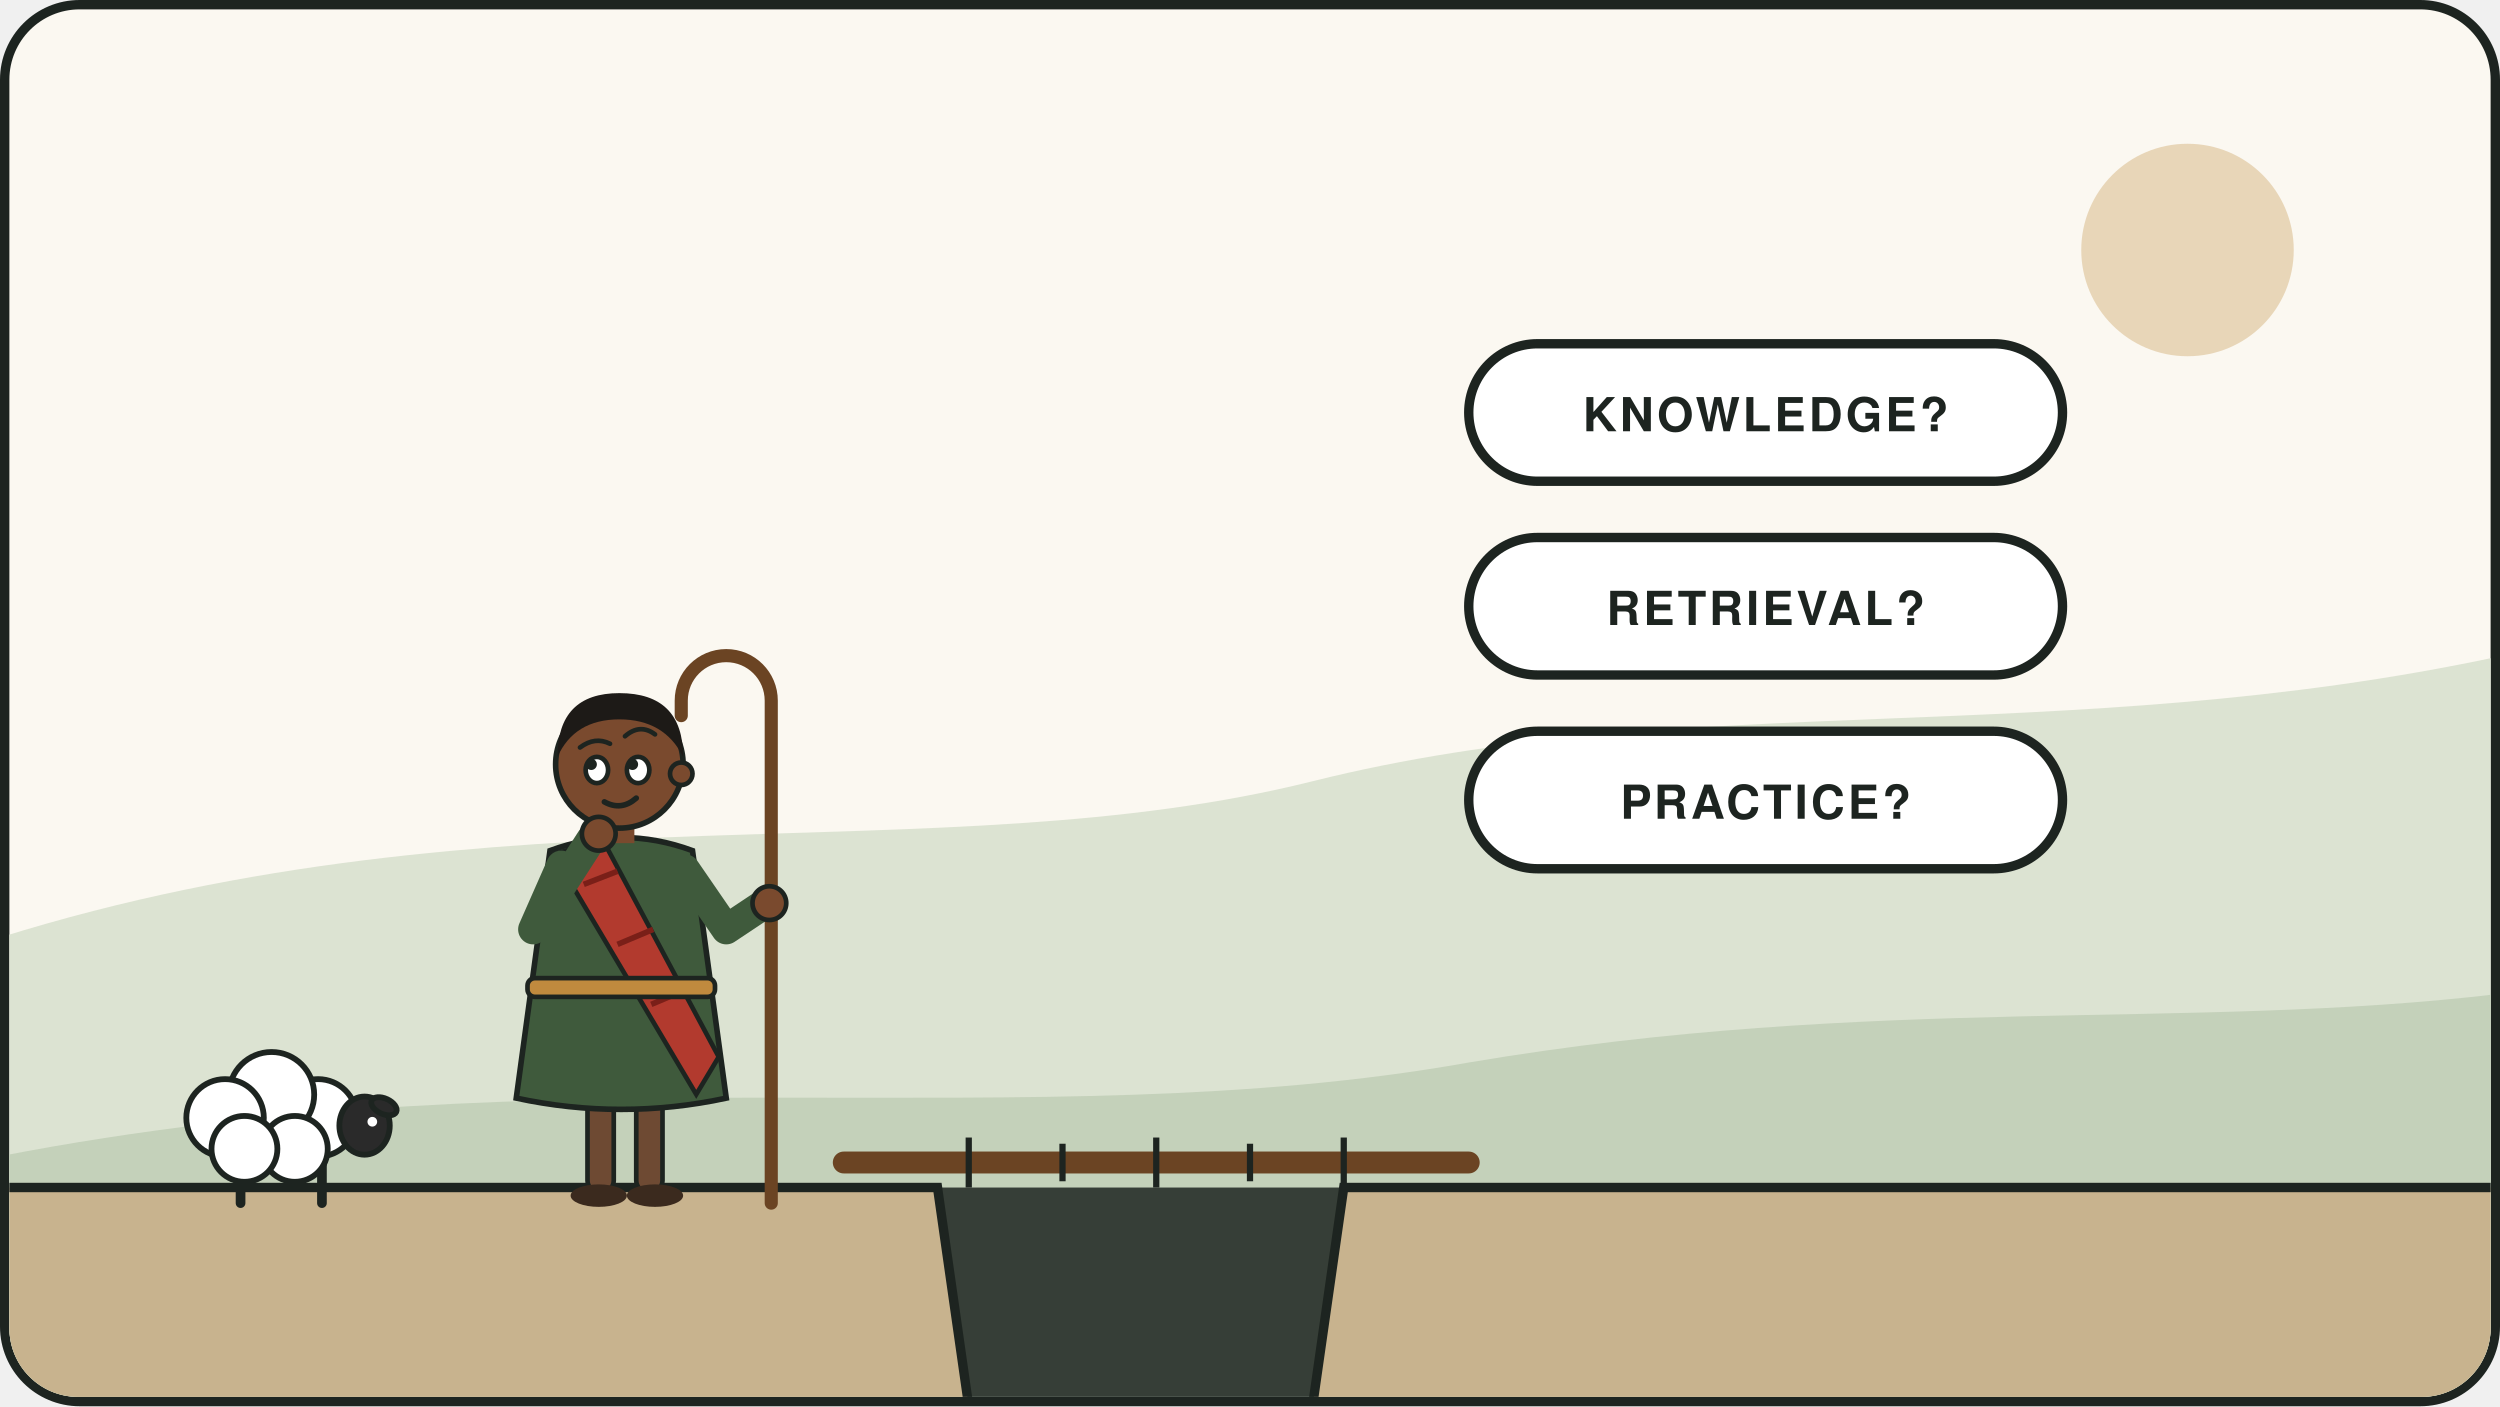
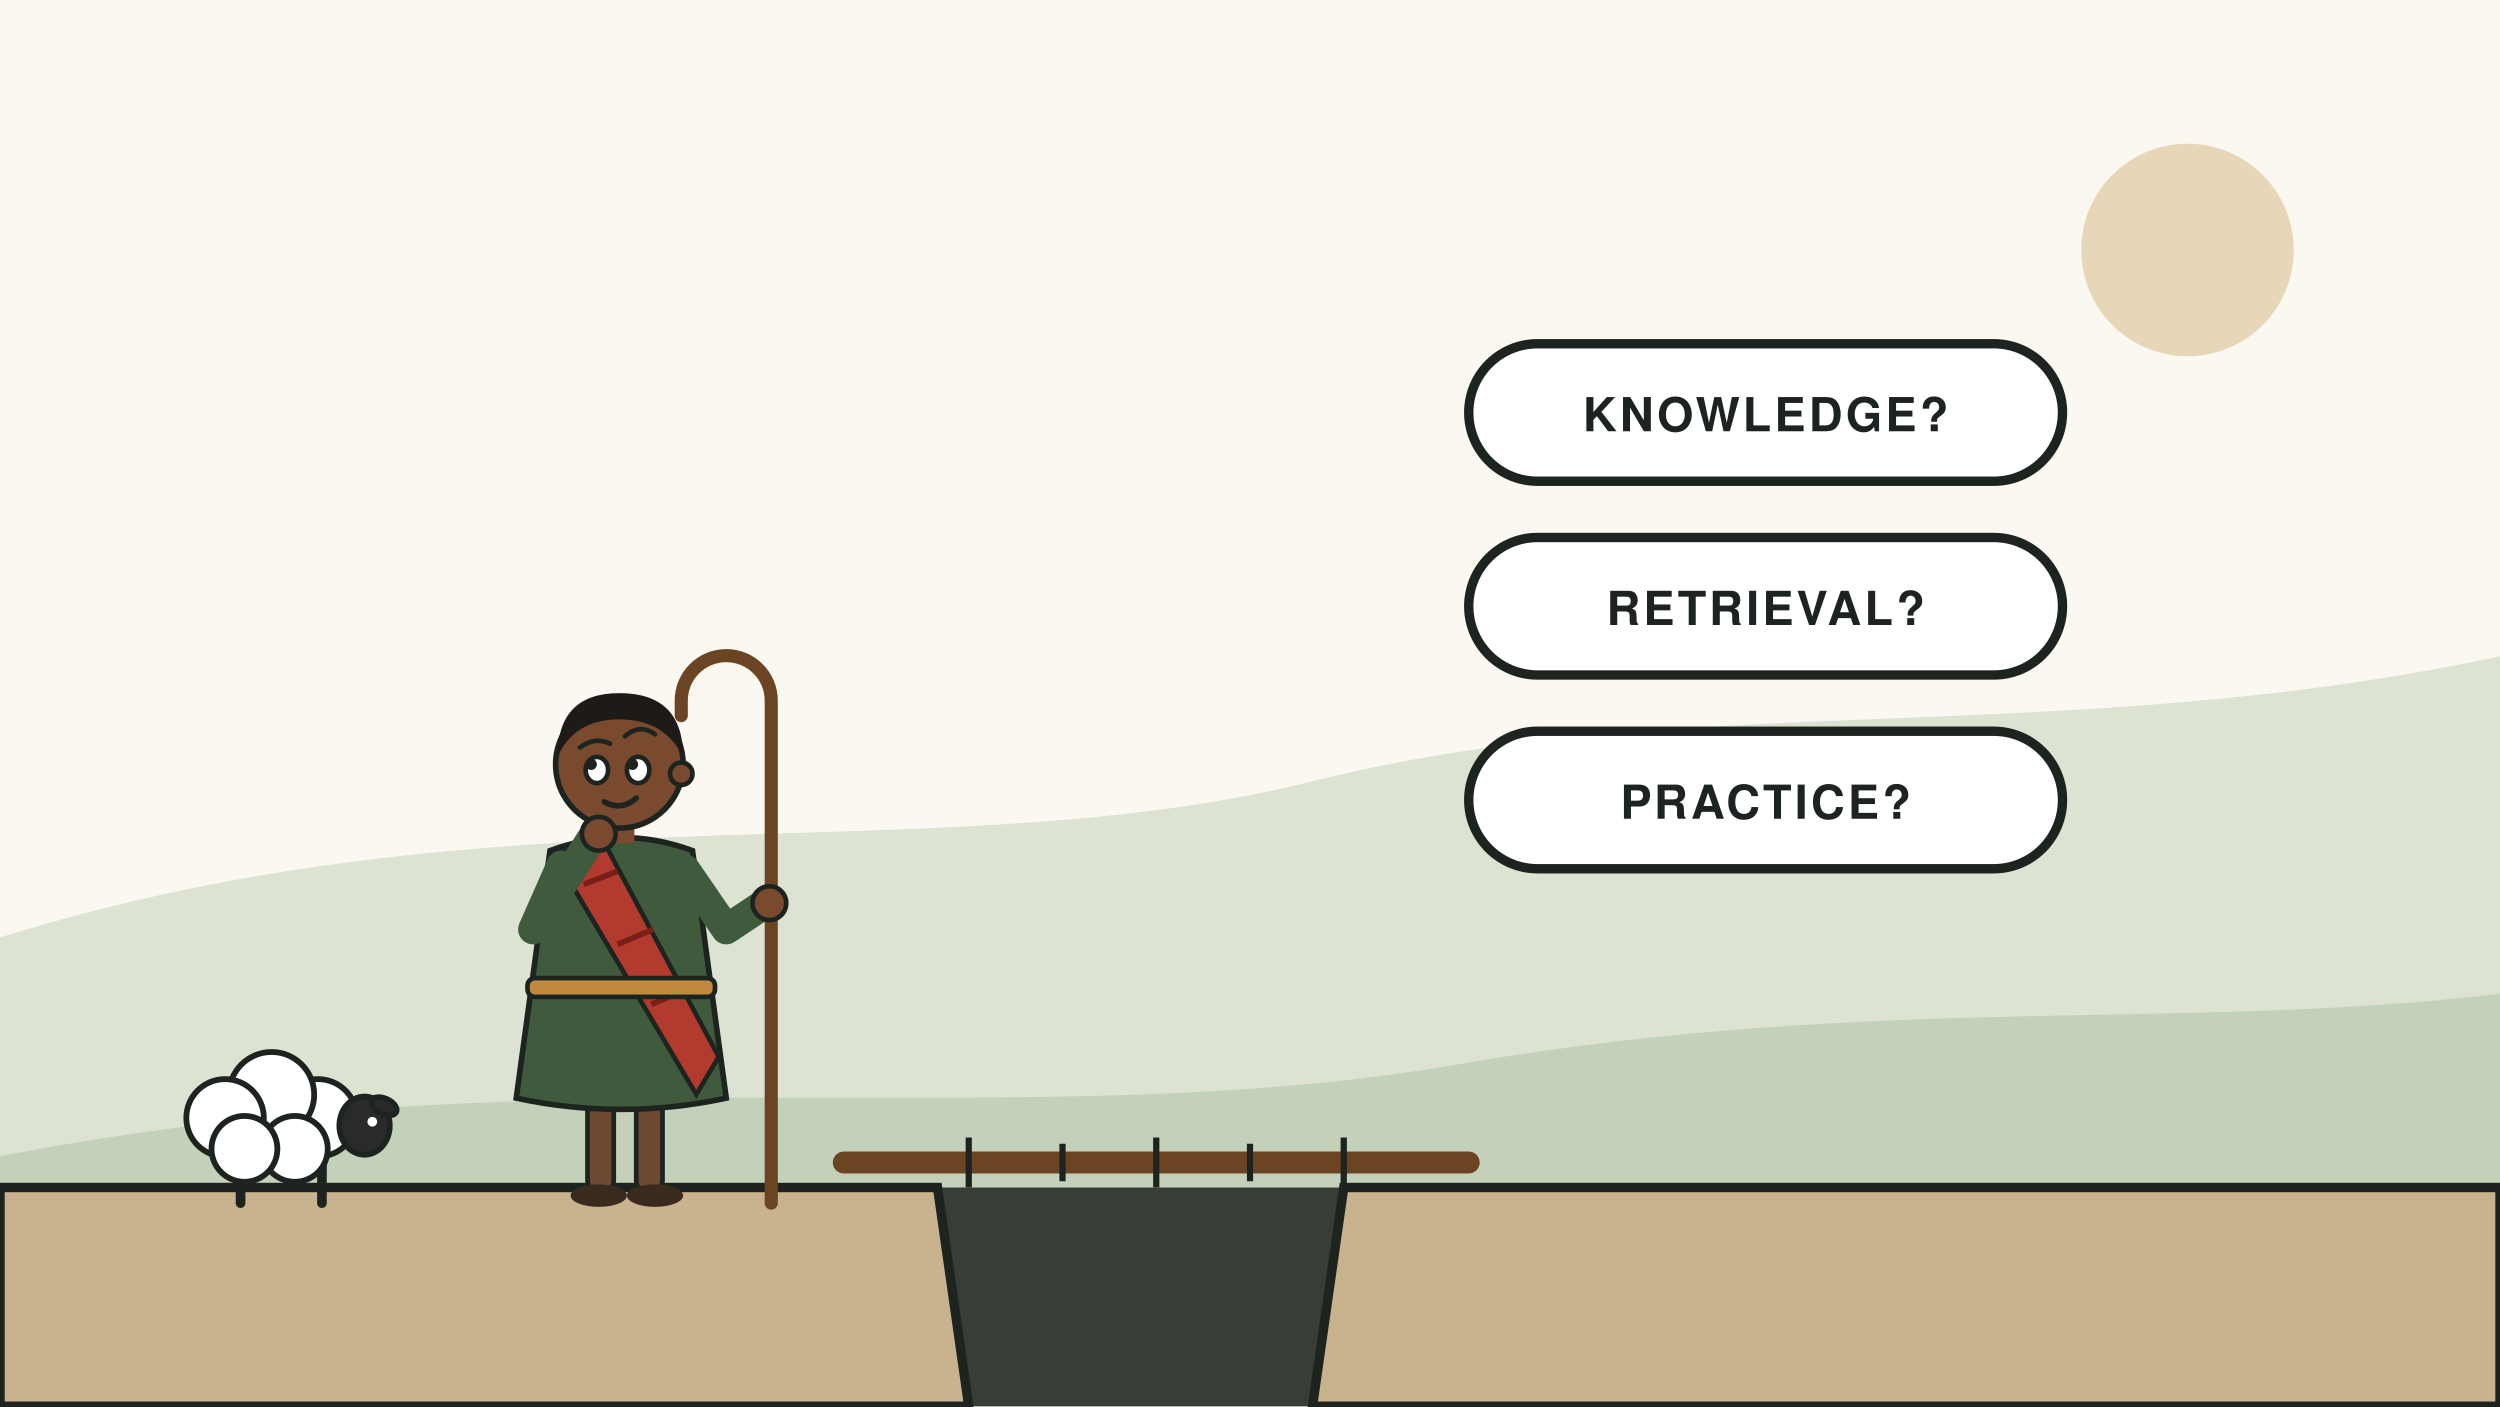
<svg xmlns="http://www.w3.org/2000/svg" viewBox="0 0 800 450" role="img" aria-labelledby="t d">
-   <rect x="1.5" y="1.5" width="797" height="447" rx="24" fill="#FBF8F1" stroke="#1D2420" stroke-width="3" />
-   <clipPath id="panel">
-     <rect x="3" y="3" width="794" height="444" rx="22" />
-   </clipPath>
-   <g clip-path="url(#panel)">
+   <rect width="800" height="450" fill="#FBF8F1" />
+   <g>
    <circle cx="700" cy="80" r="34" fill="#E8D6B8" />
    <path d="M0 300 C160 250 300 280 420 250 C540 220 660 240 800 210 V450 H0 Z" fill="#DCE3D2" />
    <path d="M0 370 C180 335 330 365 470 340 C600 318 700 330 800 318 V450 H0 Z" fill="#C4D1BA" />
    <path d="M0 380 H300 L310 450 H0 Z" fill="#C8B38E" stroke="#1D2420" stroke-width="3" />
    <path d="M430 380 H800 V450 H420 Z" fill="#C8B38E" stroke="#1D2420" stroke-width="3" />
    <path d="M300 380 L310 450 H420 L430 380" fill="#1D2420" opacity=".85" />
    <line x1="270" y1="372" x2="470" y2="372" stroke="#6B4423" stroke-width="7" stroke-linecap="round" />
    <g stroke="#1D2420" stroke-width="2">
      <line x1="310" y1="364" x2="310" y2="380" />
      <line x1="340" y1="366" x2="340" y2="378" />
      <line x1="370" y1="364" x2="370" y2="380" />
      <line x1="400" y1="366" x2="400" y2="378" />
      <line x1="430" y1="364" x2="430" y2="380" />
    </g>
    <g transform="translate(200 385) scale(0.6 0.6) translate(-392 -520)">
      <path d="M470 520 V252 a24 24 0 0 0 -48 0 v8" stroke="#6B4423" stroke-width="7" stroke-linecap="round" fill="none" />
      <rect x="372" y="452" width="14" height="62" rx="6" fill="#6E4A33" stroke="#1D2420" stroke-width="2.5" />
      <rect x="398" y="452" width="14" height="62" rx="6" fill="#6E4A33" stroke="#1D2420" stroke-width="2.5" />
      <ellipse cx="378" cy="516" rx="15" ry="6" fill="#3B2A1E" />
      <ellipse cx="408" cy="516" rx="15" ry="6" fill="#3B2A1E" />
      <path d="M352 332 Q390 318 428 332 L446 464 Q390 476 334 464 Z" fill="#3F5A3C" stroke="#1D2420" stroke-width="3" />
      <path d="M354 334 L380 326 L442 442 L430 462 Z" fill="#B23A2E" stroke="#1D2420" stroke-width="2.5" />
      <path d="M370 350 L388 343 M388 382 L407 374 M406 414 L425 406" stroke="#7A1F18" stroke-width="3" />
      <rect x="340" y="400" width="100" height="10" rx="4" fill="#C08A3E" stroke="#1D2420" stroke-width="2.5" />
      <rect x="381" y="312" width="16" height="16" fill="#7A4A2E" />
      <circle cx="389" cy="286" r="34" fill="#7A4A2E" stroke="#1D2420" stroke-width="3" />
      <circle cx="422" cy="291" r="6" fill="#7A4A2E" stroke="#1D2420" stroke-width="2.5" />
      <path d="M356 282 Q356 248 389 248 Q423 248 423 282 Q413 262 389 262 Q365 262 356 282 Z" fill="#1D1A17" />
      <ellipse cx="377" cy="289" rx="6" ry="7" fill="#fff" stroke="#1D2420" stroke-width="2.5" />
      <ellipse cx="399" cy="289" rx="6" ry="7" fill="#fff" stroke="#1D2420" stroke-width="2.5" />
      <circle cx="374" cy="286" r="3" fill="#1D2420" />
      <circle cx="396" cy="286" r="3" fill="#1D2420" />
      <path d="M368 277 Q376 271 384 275 M392 271 Q400 264 408 270" stroke="#1D2420" stroke-width="2.5" stroke-linecap="round" fill="none" />
      <path d="M381 306 Q390 311 398 304" stroke="#1D2420" stroke-width="3" stroke-linecap="round" fill="none" />
      <path d="M358 340 L343 374 L374 326" stroke="#3F5A3C" stroke-width="16" stroke-linecap="round" stroke-linejoin="round" fill="none" />
      <circle cx="378" cy="323" r="9" fill="#7A4A2E" stroke="#1D2420" stroke-width="2.5" />
      <path d="M424 342 L446 374 L464 362" stroke="#3F5A3C" stroke-width="16" stroke-linecap="round" stroke-linejoin="round" fill="none" />
      <circle cx="469" cy="360" r="9" fill="#7A4A2E" stroke="#1D2420" stroke-width="2.5" />
    </g>
    <g transform="translate(90 385) scale(-0.62 0.62) translate(-171 -520)">
      <g stroke="#1D2420" stroke-width="3">
        <line x1="150" y1="498" x2="150" y2="520" stroke-width="5" stroke-linecap="round" />
        <line x1="192" y1="498" x2="192" y2="520" stroke-width="5" stroke-linecap="round" />
        <circle cx="152" cy="476" r="20" fill="#fff" />
        <circle cx="176" cy="464" r="22" fill="#fff" />
        <circle cx="200" cy="476" r="20" fill="#fff" />
        <circle cx="164" cy="492" r="17" fill="#fff" />
        <circle cx="190" cy="492" r="17" fill="#fff" />
        <ellipse cx="128" cy="480" rx="13" ry="15" fill="#2A2A2A" />
        <ellipse cx="118" cy="470" rx="7" ry="4" fill="#2A2A2A" transform="rotate(-25 118 470)" />
      </g>
      <circle cx="124" cy="478" r="2.5" fill="#fff" />
    </g>
    <g transform="translate(470 110)">
      <g transform="translate(0 0)">
        <rect x="0" y="0" width="190" height="44" rx="22" fill="#fff" stroke="#1D2420" stroke-width="3" />
        <text x="95" y="28" text-anchor="middle" font-family="Karla, Helvetica, Arial, sans-serif" font-weight="700" font-size="15" fill="#1D2420" letter-spacing="1">KNOWLEDGE?</text>
      </g>
      <g transform="translate(0 62)">
        <rect x="0" y="0" width="190" height="44" rx="22" fill="#fff" stroke="#1D2420" stroke-width="3" />
        <text x="95" y="28" text-anchor="middle" font-family="Karla, Helvetica, Arial, sans-serif" font-weight="700" font-size="15" fill="#1D2420" letter-spacing="1">RETRIEVAL?</text>
      </g>
      <g transform="translate(0 124)">
        <rect x="0" y="0" width="190" height="44" rx="22" fill="#fff" stroke="#1D2420" stroke-width="3" />
        <text x="95" y="28" text-anchor="middle" font-family="Karla, Helvetica, Arial, sans-serif" font-weight="700" font-size="15" fill="#1D2420" letter-spacing="1">PRACTICE?</text>
      </g>
    </g>
  </g>
</svg>
